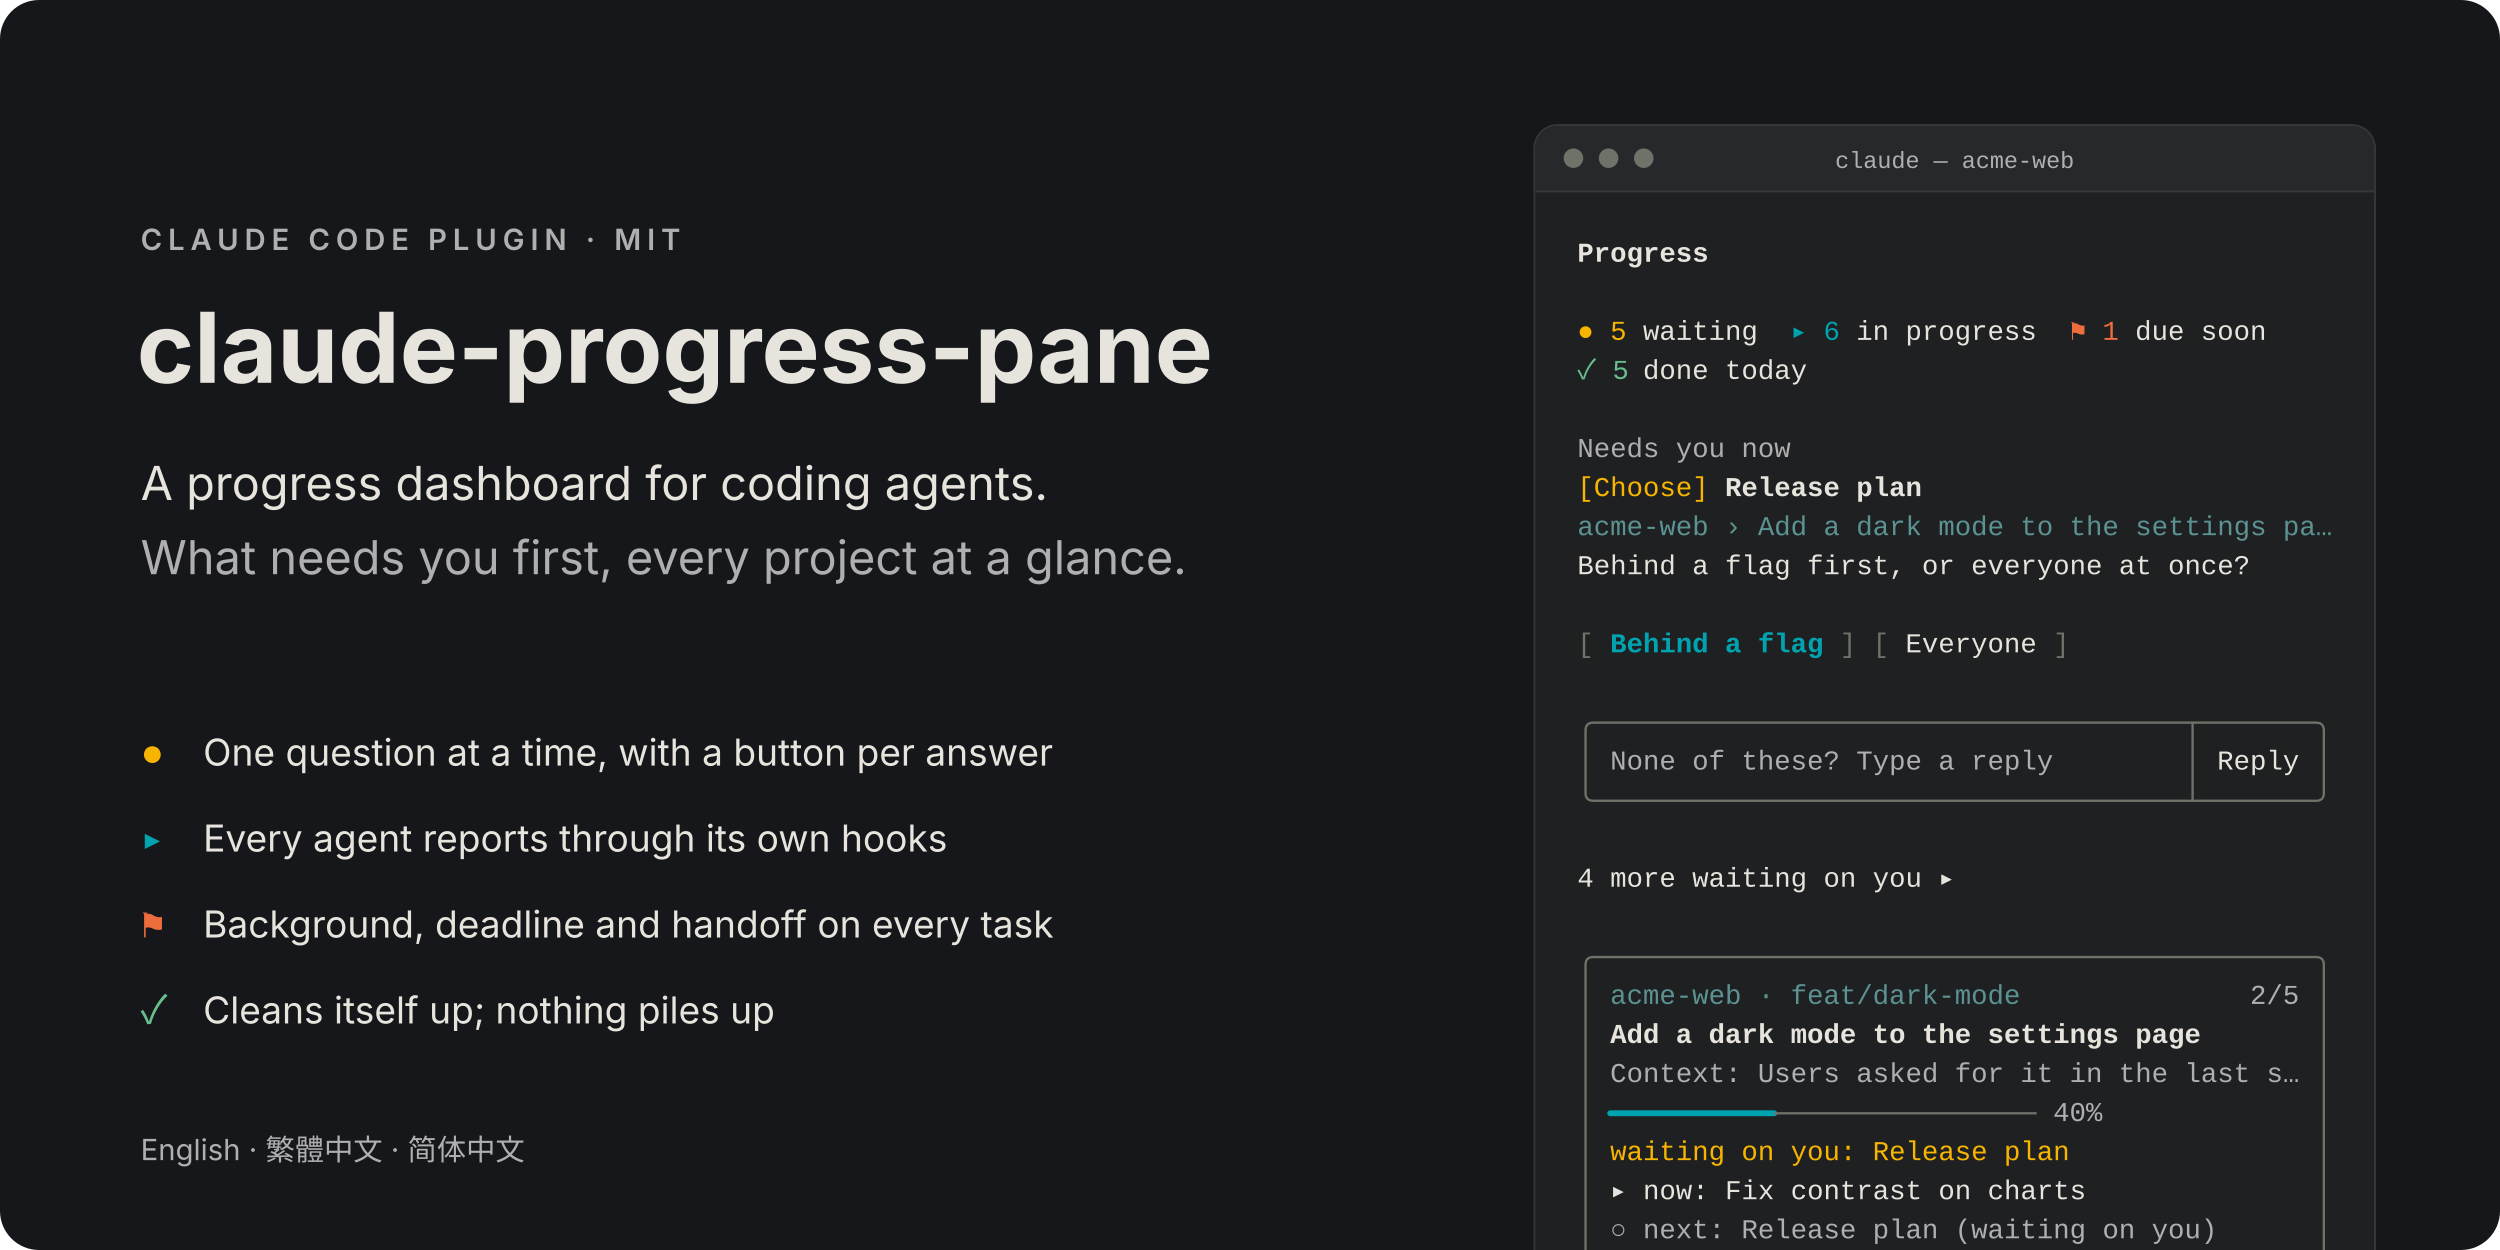
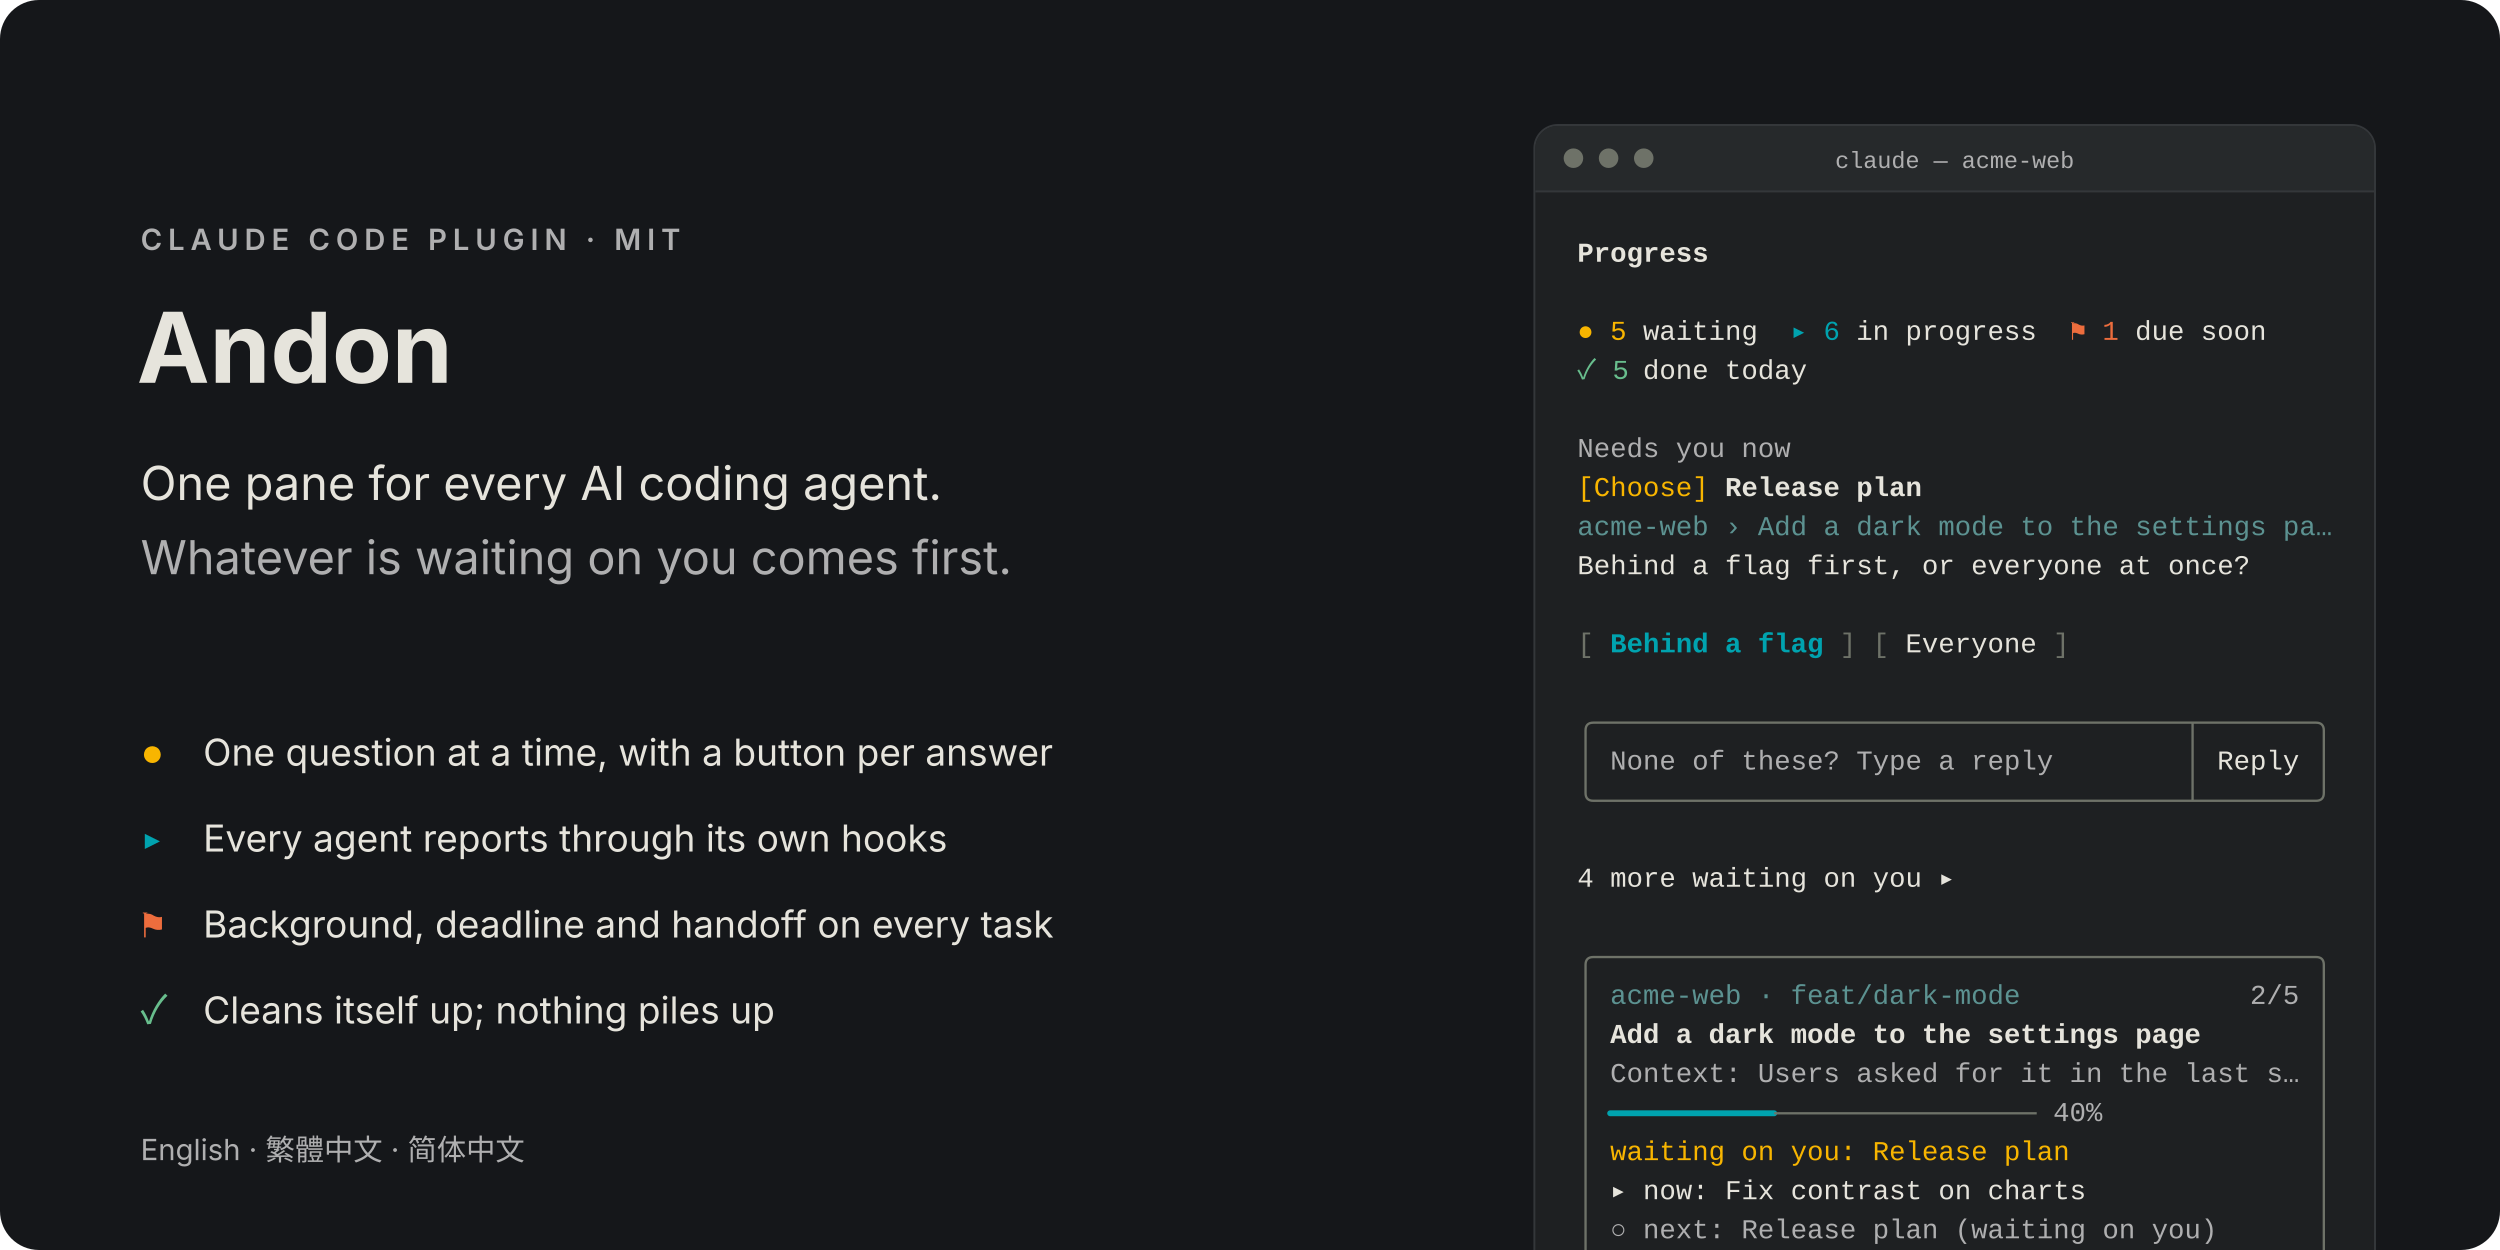
- <svg xmlns="http://www.w3.org/2000/svg" width="1280" height="640" viewBox="0 0 1280 640" role="img" aria-label="claude-progress-pane: A progress dashboard for coding agents. What needs you first, every project at a glance.">
+ <svg xmlns="http://www.w3.org/2000/svg" width="1280" height="640" viewBox="0 0 1280 640" role="img" aria-label="Andon: One pane for every AI coding agent. Whatever is waiting on you comes first.">
  <defs>
    <clipPath id="edge">
      <rect width="1280" height="640" rx="20" />
    </clipPath>
  </defs>
  <g clip-path="url(#edge)">
    <rect width="1280" height="640" fill="#15171a" />
    <text x="72" y="128" font-family="-apple-system, BlinkMacSystemFont, 'Segoe UI', 'Noto Sans TC', 'Noto Sans SC', 'PingFang TC', 'Microsoft JhengHei', 'Microsoft YaHei', sans-serif" font-size="15" font-weight="600" letter-spacing="3" fill="#afafb0">CLAUDE CODE PLUGIN  ·  MIT</text>
-     <text x="70" y="196" font-family="-apple-system, BlinkMacSystemFont, 'Segoe UI', 'Noto Sans TC', 'Noto Sans SC', 'PingFang TC', 'Microsoft JhengHei', 'Microsoft YaHei', sans-serif" font-size="50" font-weight="700" fill="#e6e4dc">claude-progress-pane</text>
-     <text x="72" y="256" font-family="-apple-system, BlinkMacSystemFont, 'Segoe UI', 'Noto Sans TC', 'Noto Sans SC', 'PingFang TC', 'Microsoft JhengHei', 'Microsoft YaHei', sans-serif" font-size="24" fill="#e6e4dc">A progress dashboard for coding agents.</text>
-     <text x="72" y="294" font-family="-apple-system, BlinkMacSystemFont, 'Segoe UI', 'Noto Sans TC', 'Noto Sans SC', 'PingFang TC', 'Microsoft JhengHei', 'Microsoft YaHei', sans-serif" font-size="24" fill="#afafb0">What needs you first, every project at a glance.</text>
+     <text x="70" y="196" font-family="-apple-system, BlinkMacSystemFont, 'Segoe UI', 'Noto Sans TC', 'Noto Sans SC', 'PingFang TC', 'Microsoft JhengHei', 'Microsoft YaHei', sans-serif" font-size="50" font-weight="700" fill="#e6e4dc">Andon</text>
+     <text x="72" y="256" font-family="-apple-system, BlinkMacSystemFont, 'Segoe UI', 'Noto Sans TC', 'Noto Sans SC', 'PingFang TC', 'Microsoft JhengHei', 'Microsoft YaHei', sans-serif" font-size="24" fill="#e6e4dc">One pane for every AI coding agent.</text>
+     <text x="72" y="294" font-family="-apple-system, BlinkMacSystemFont, 'Segoe UI', 'Noto Sans TC', 'Noto Sans SC', 'PingFang TC', 'Microsoft JhengHei', 'Microsoft YaHei', sans-serif" font-size="24" fill="#afafb0">Whatever is waiting on you comes first.</text>
    <text x="72" y="392" font-family="ui-monospace, SFMono-Regular, Menlo, Consolas, 'Liberation Mono', 'Noto Sans Mono CJK TC', 'Noto Sans CJK TC', 'PingFang TC', 'Microsoft JhengHei', monospace" font-size="20" fill="#F8B500">●</text>
    <text x="104" y="392" font-family="-apple-system, BlinkMacSystemFont, 'Segoe UI', 'Noto Sans TC', 'Noto Sans SC', 'PingFang TC', 'Microsoft JhengHei', 'Microsoft YaHei', sans-serif" font-size="19" fill="#e6e4dc">One question at a time, with a button per answer</text>
    <text x="72" y="436" font-family="ui-monospace, SFMono-Regular, Menlo, Consolas, 'Liberation Mono', 'Noto Sans Mono CJK TC', 'Noto Sans CJK TC', 'PingFang TC', 'Microsoft JhengHei', monospace" font-size="20" fill="#00A3AF">▸</text>
    <text x="104" y="436" font-family="-apple-system, BlinkMacSystemFont, 'Segoe UI', 'Noto Sans TC', 'Noto Sans SC', 'PingFang TC', 'Microsoft JhengHei', 'Microsoft YaHei', sans-serif" font-size="19" fill="#e6e4dc">Every agent reports through its own hooks</text>
    <text x="72" y="480" font-family="ui-monospace, SFMono-Regular, Menlo, Consolas, 'Liberation Mono', 'Noto Sans Mono CJK TC', 'Noto Sans CJK TC', 'PingFang TC', 'Microsoft JhengHei', monospace" font-size="20" fill="#ED6D3D">⚑</text>
    <text x="104" y="480" font-family="-apple-system, BlinkMacSystemFont, 'Segoe UI', 'Noto Sans TC', 'Noto Sans SC', 'PingFang TC', 'Microsoft JhengHei', 'Microsoft YaHei', sans-serif" font-size="19" fill="#e6e4dc">Background, deadline and handoff on every task</text>
    <text x="72" y="524" font-family="ui-monospace, SFMono-Regular, Menlo, Consolas, 'Liberation Mono', 'Noto Sans Mono CJK TC', 'Noto Sans CJK TC', 'PingFang TC', 'Microsoft JhengHei', monospace" font-size="20" fill="#68BE8D">✓</text>
    <text x="104" y="524" font-family="-apple-system, BlinkMacSystemFont, 'Segoe UI', 'Noto Sans TC', 'Noto Sans SC', 'PingFang TC', 'Microsoft JhengHei', 'Microsoft YaHei', sans-serif" font-size="19" fill="#e6e4dc">Cleans itself up; nothing piles up</text>
    <text x="72" y="594" font-family="-apple-system, BlinkMacSystemFont, 'Segoe UI', 'Noto Sans TC', 'Noto Sans SC', 'PingFang TC', 'Microsoft JhengHei', 'Microsoft YaHei', sans-serif" font-size="15" fill="#afafb0">English  ·  繁體中文  ·  简体中文</text>
    <g transform="translate(785.6 64)">
      <rect width="430.4" height="738" rx="12" fill="#1e2022" stroke="#34373a" />
      <path d="M12 0.5h406.4a11.5 11.5 0 0 1 11.5 11.5v22h-429.4v-22a11.5 11.5 0 0 1 11.5-11.5z" fill="#26292b" />
      <line x1="0.5" y1="34" x2="429.9" y2="34" stroke="#34373a" />
      <g fill="#6E7268">
        <circle cx="20" cy="17" r="5" />
        <circle cx="38" cy="17" r="5" />
        <circle cx="56" cy="17" r="5" />
      </g>
      <text x="215.2" y="22" text-anchor="middle" font-family="ui-monospace, SFMono-Regular, Menlo, Consolas, 'Liberation Mono', 'Noto Sans Mono CJK TC', 'Noto Sans CJK TC', 'PingFang TC', 'Microsoft JhengHei', monospace" font-size="12" fill="#AFAFB0">claude  —  acme-web</text>
      <g font-family="ui-monospace, SFMono-Regular, Menlo, Consolas, 'Liberation Mono', 'Noto Sans Mono CJK TC', 'Noto Sans CJK TC', 'PingFang TC', 'Microsoft JhengHei', monospace" font-size="14" style="white-space:pre" xml:space="preserve">
        <path d="M38.8 506h84" fill="none" stroke="#00A3AF" stroke-width="3" stroke-linecap="round" />
        <path d="M26.2 316V310q0 -4 4 -4H30.4M30.4 306h302.4M332.8 306h8.4M337 306V316M341.2 306h58.8M400 306H400.2q4 0 4 4V316M26.2 316v20M337 316v20M404.2 316v20M26.2 336V342q0 4 4 4H30.4M30.4 346h302.4M332.8 346h8.4M337 346V336M341.2 346h58.8M400 346H400.2q4 0 4 -4V336M26.2 436V430q0 -4 4 -4H30.4M30.4 426h369.6M400 426H400.2q4 0 4 4V436M26.2 436v20M404.2 436v20M26.2 456v20M404.2 456v20M26.2 476v20M404.2 476v20M26.2 496v20M122.8 506h134.4M404.2 496v20M26.2 516v20M404.2 516v20M26.2 536v20M404.2 536v20M26.2 556v20M404.2 556v20M26.2 576v20M404.2 576v20" fill="none" stroke="#6E7268" stroke-width="1.2" stroke-linecap="butt" />
        <text x="22.0" y="70" textLength="67.2" lengthAdjust="spacingAndGlyphs" fill="#e6e4dc" font-weight="700">Progress</text>
        <text x="22.0" y="110" textLength="25.2" lengthAdjust="spacingAndGlyphs" fill="#F8B500">● 5</text>
        <text x="55.6" y="110" textLength="58.8" lengthAdjust="spacingAndGlyphs" fill="#e6e4dc">waiting</text>
        <text x="131.2" y="110" textLength="25.2" lengthAdjust="spacingAndGlyphs" fill="#00A3AF">▸ 6</text>
        <text x="164.8" y="110" textLength="92.4" lengthAdjust="spacingAndGlyphs" fill="#e6e4dc">in progress</text>
        <text x="274.0" y="110" textLength="25.2" lengthAdjust="spacingAndGlyphs" fill="#ED6D3D">⚑ 1</text>
        <text x="307.6" y="110" textLength="67.2" lengthAdjust="spacingAndGlyphs" fill="#e6e4dc">due soon</text>
        <text x="22.0" y="130" textLength="25.2" lengthAdjust="spacingAndGlyphs" fill="#68BE8D">✓ 5</text>
        <text x="55.6" y="130" textLength="84.0" lengthAdjust="spacingAndGlyphs" fill="#e6e4dc">done today</text>
        <text x="22.0" y="170" textLength="109.2" lengthAdjust="spacingAndGlyphs" fill="#AFAFB0">Needs you now</text>
        <text x="22.0" y="190" textLength="67.2" lengthAdjust="spacingAndGlyphs" fill="#F8B500">[Choose]</text>
        <text x="97.6" y="190" textLength="100.8" lengthAdjust="spacingAndGlyphs" fill="#e6e4dc" font-weight="700">Release plan</text>
        <text x="22.0" y="210" textLength="386.4" lengthAdjust="spacingAndGlyphs" fill="#5C9291">acme-web › Add a dark mode to the settings pa…</text>
        <text x="22.0" y="230" textLength="344.4" lengthAdjust="spacingAndGlyphs" fill="#e6e4dc">Behind a flag first, or everyone at once?</text>
        <text x="22.0" y="270" textLength="8.4" lengthAdjust="spacingAndGlyphs" fill="#6E7268">[</text>
        <text x="38.8" y="270" textLength="109.2" lengthAdjust="spacingAndGlyphs" fill="#00A3AF" font-weight="700">Behind a flag</text>
        <text x="156.4" y="270" textLength="8.4" lengthAdjust="spacingAndGlyphs" fill="#6E7268">]</text>
        <text x="173.2" y="270" textLength="8.4" lengthAdjust="spacingAndGlyphs" fill="#6E7268">[</text>
        <text x="190.0" y="270" textLength="67.2" lengthAdjust="spacingAndGlyphs" fill="#e6e4dc">Everyone</text>
        <text x="265.6" y="270" textLength="8.4" lengthAdjust="spacingAndGlyphs" fill="#6E7268">]</text>
        <text x="38.8" y="330" textLength="226.8" lengthAdjust="spacingAndGlyphs" fill="#AFAFB0">None of these? Type a reply</text>
        <text x="349.6" y="330" textLength="42.0" lengthAdjust="spacingAndGlyphs" fill="#e6e4dc">Reply</text>
        <text x="22.0" y="390" textLength="193.2" lengthAdjust="spacingAndGlyphs" fill="#e6e4dc">4 more waiting on you ▸</text>
        <text x="38.8" y="450" textLength="210.0" lengthAdjust="spacingAndGlyphs" fill="#5C9291">acme-web · feat/dark-mode</text>
        <text x="366.4" y="450" textLength="25.2" lengthAdjust="spacingAndGlyphs" fill="#AFAFB0">2/5</text>
        <text x="38.8" y="470" textLength="302.4" lengthAdjust="spacingAndGlyphs" fill="#e6e4dc" font-weight="700">Add a dark mode to the settings page</text>
        <text x="38.8" y="490" textLength="352.8" lengthAdjust="spacingAndGlyphs" fill="#AFAFB0">Context: Users asked for it in the last s…</text>
        <text x="265.6" y="510" textLength="25.2" lengthAdjust="spacingAndGlyphs" fill="#AFAFB0">40%</text>
        <text x="38.8" y="530" textLength="235.2" lengthAdjust="spacingAndGlyphs" fill="#F8B500">waiting on you: Release plan</text>
        <text x="38.8" y="550" textLength="243.6" lengthAdjust="spacingAndGlyphs" fill="#e6e4dc">▸ now: Fix contrast on charts</text>
        <text x="38.8" y="570" textLength="310.8" lengthAdjust="spacingAndGlyphs" fill="#AFAFB0">○ next: Release plan (waiting on you)</text>
        <text x="38.8" y="590" textLength="344.4" lengthAdjust="spacingAndGlyphs" fill="#00A3AF" text-decoration="underline">PR #128 · CI running · waiting for review</text>
        <text x="391.6" y="590" textLength="8.4" lengthAdjust="spacingAndGlyphs" fill="#00A3AF">●</text>
      </g>
    </g>
  </g>
</svg>
